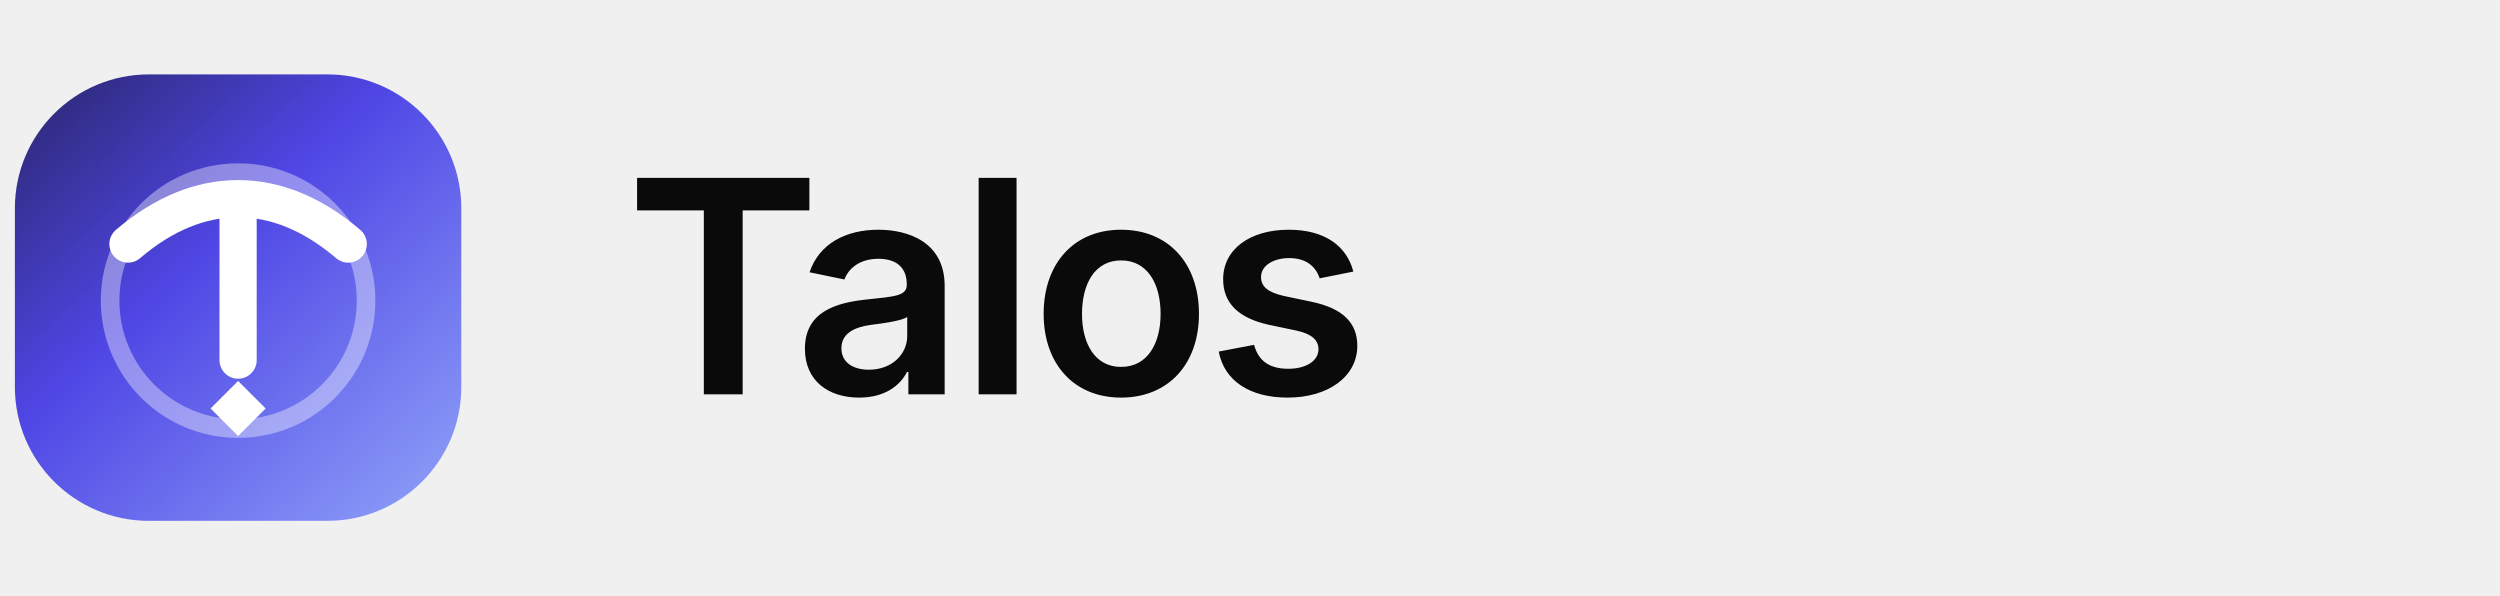
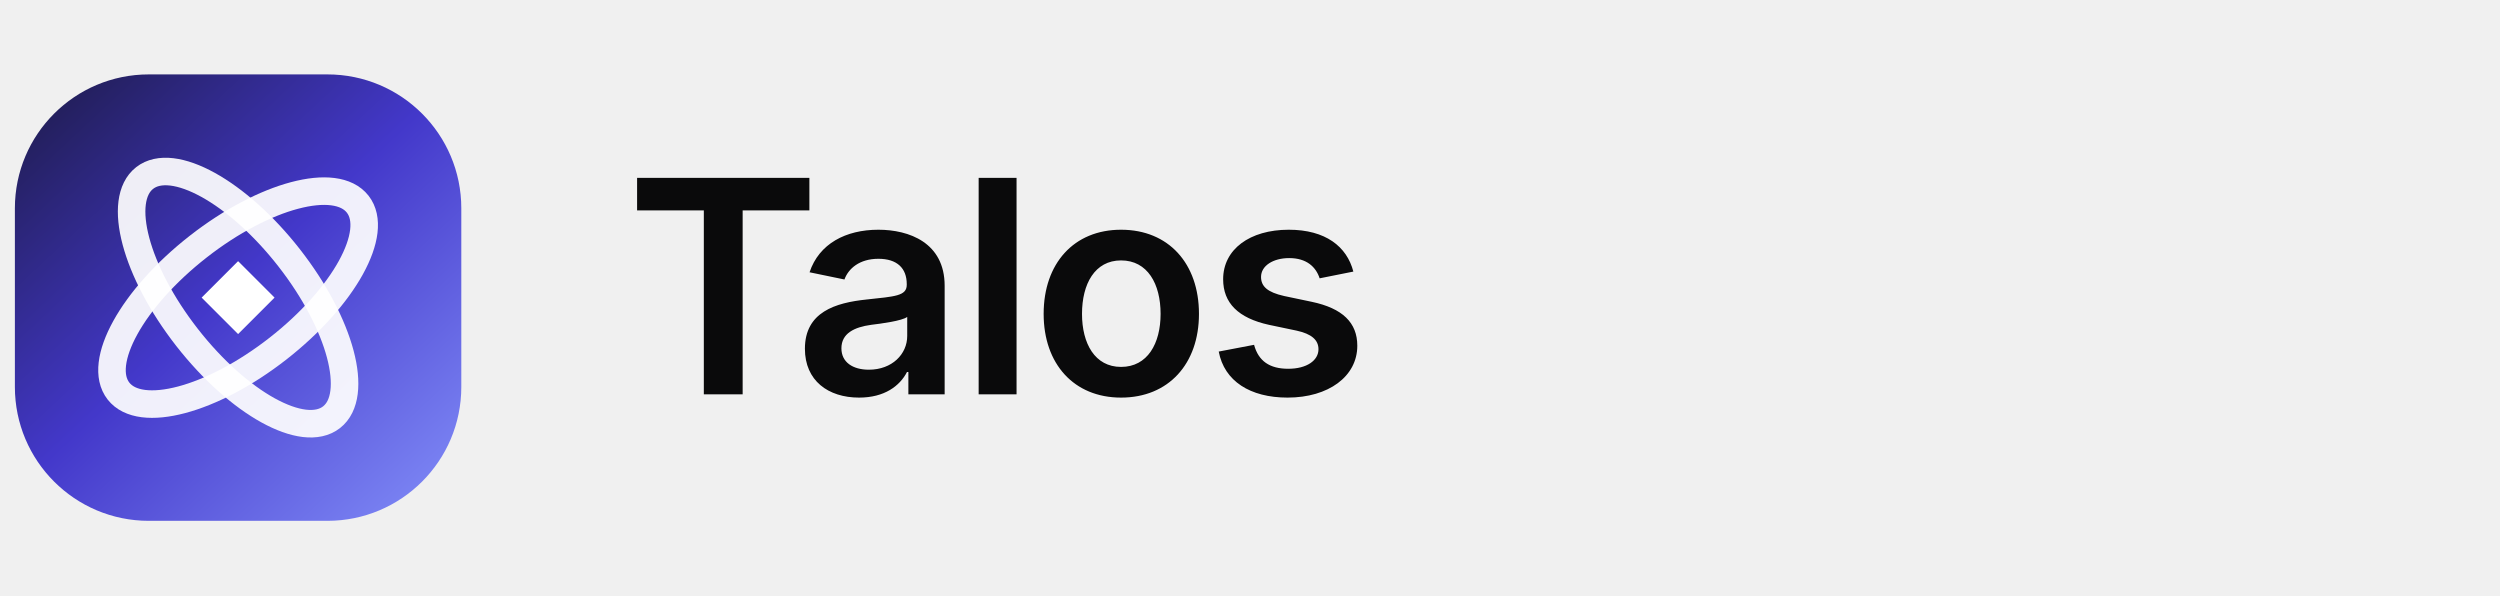
<svg xmlns="http://www.w3.org/2000/svg" viewBox="0 0 168 40" width="168" height="40" role="img" aria-label="Talos">
  <defs>
-     <linearGradient id="talos-lockup-g" x1="3" y1="2" x2="29" y2="30" gradientUnits="userSpaceOnUse">
-       <stop stop-color="#2e2a7a" />
-       <stop offset=".4" stop-color="#4f46e5" />
-       <stop offset="1" stop-color="#8b9cf7" />
+     <linearGradient id="talos-lockup-g" x1="2" y1="1" x2="30" y2="31" gradientUnits="userSpaceOnUse">
+       <stop stop-color="#1e1b4b" />
+       <stop offset=".48" stop-color="#4338ca" />
+       <stop offset="1" stop-color="#818cf8" />
    </linearGradient>
  </defs>
  <g transform="translate(0,4)">
    <rect x="1" y="1" width="30" height="30" rx="9" fill="url(#talos-lockup-g)" />
-     <circle cx="16" cy="16.2" r="8.6" fill="none" stroke="#fff" stroke-opacity=".38" stroke-width="1.25" />
-     <path d="M8.6 12.4c2.4-2.05 4.9-3.05 7.4-3.05s5 1 7.4 3.05" fill="none" stroke="#fff" stroke-width="2.5" stroke-linecap="round" />
-     <path d="M16 10v10.2" fill="none" stroke="#fff" stroke-width="2.5" stroke-linecap="round" />
-     <path d="M16 21.6l1.85 1.85L16 25.3l-1.85-1.85z" fill="#fff" />
+     <g fill="none" stroke="#fff" stroke-linecap="round">
+       <ellipse cx="16" cy="16" rx="10.2" ry="4.35" transform="rotate(-38 16 16)" stroke-width="1.85" stroke-opacity=".92" />
+       <ellipse cx="16" cy="16" rx="10.2" ry="4.35" transform="rotate(52 16 16)" stroke-width="1.85" stroke-opacity=".92" />
+     </g>
+     <path d="M16 13.55l2.45 2.45L16 18.45l-2.45-2.45z" fill="#fff" />
  </g>
  <text x="42" y="26.5" font-family="Inter, -apple-system, BlinkMacSystemFont, 'Segoe UI', sans-serif" font-size="20" font-weight="600" letter-spacing="-0.02em" fill="#0a0a0b">Talos</text>
</svg>
